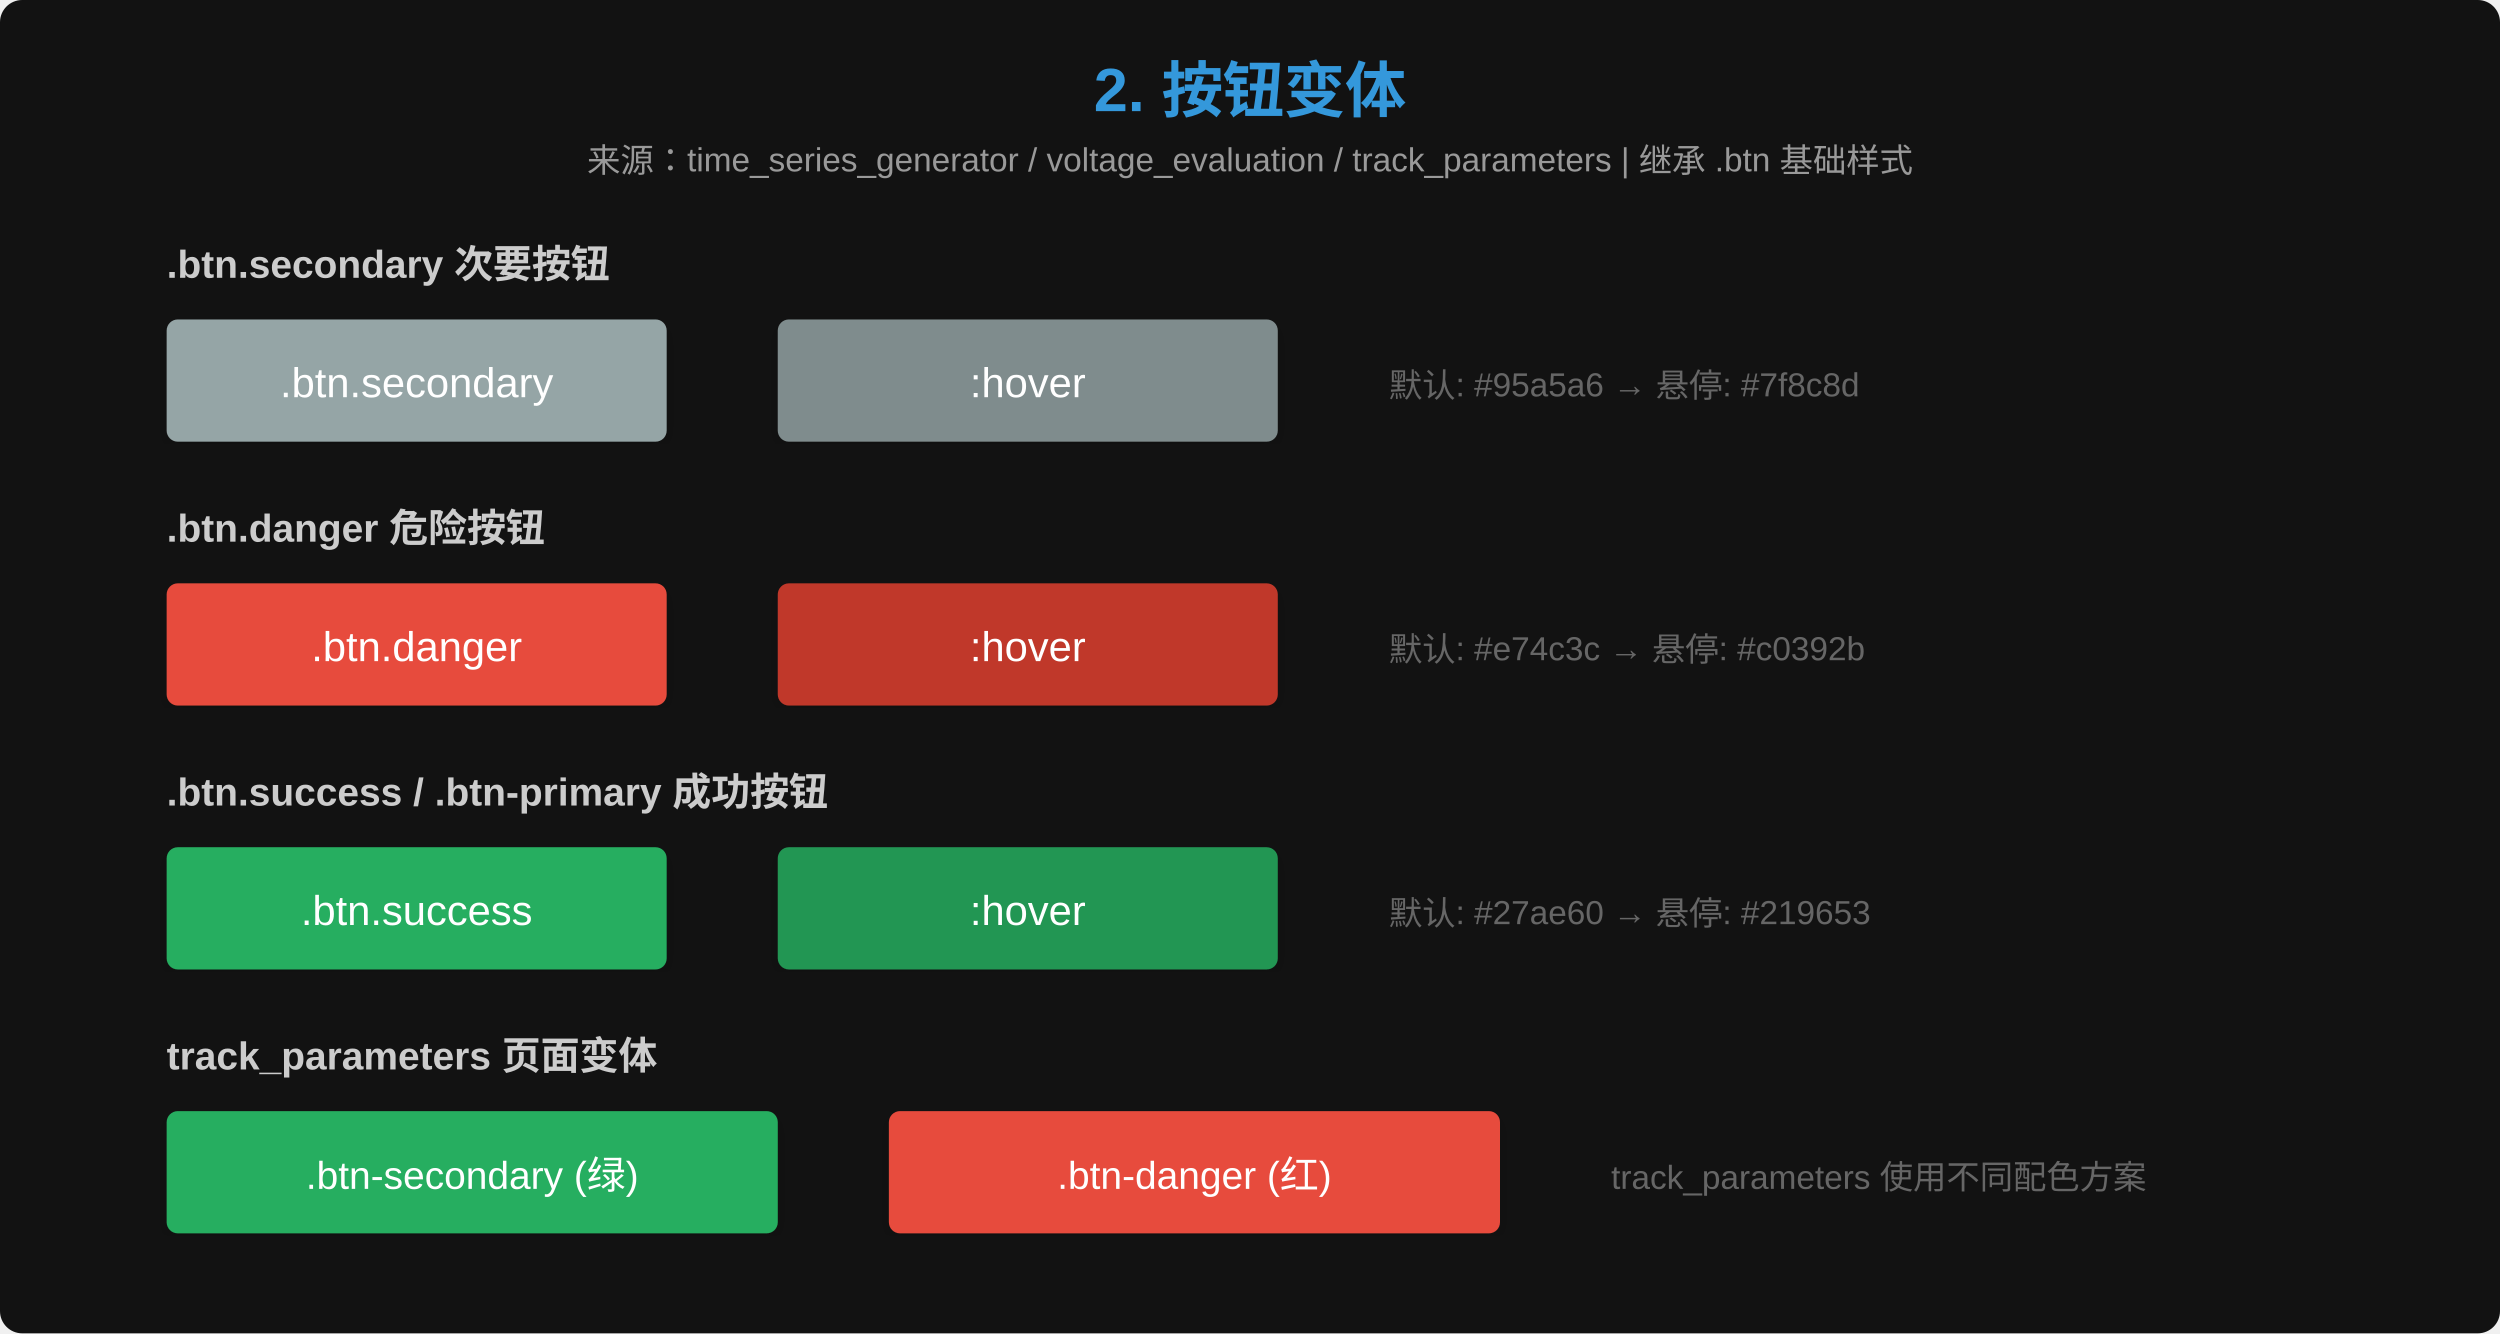
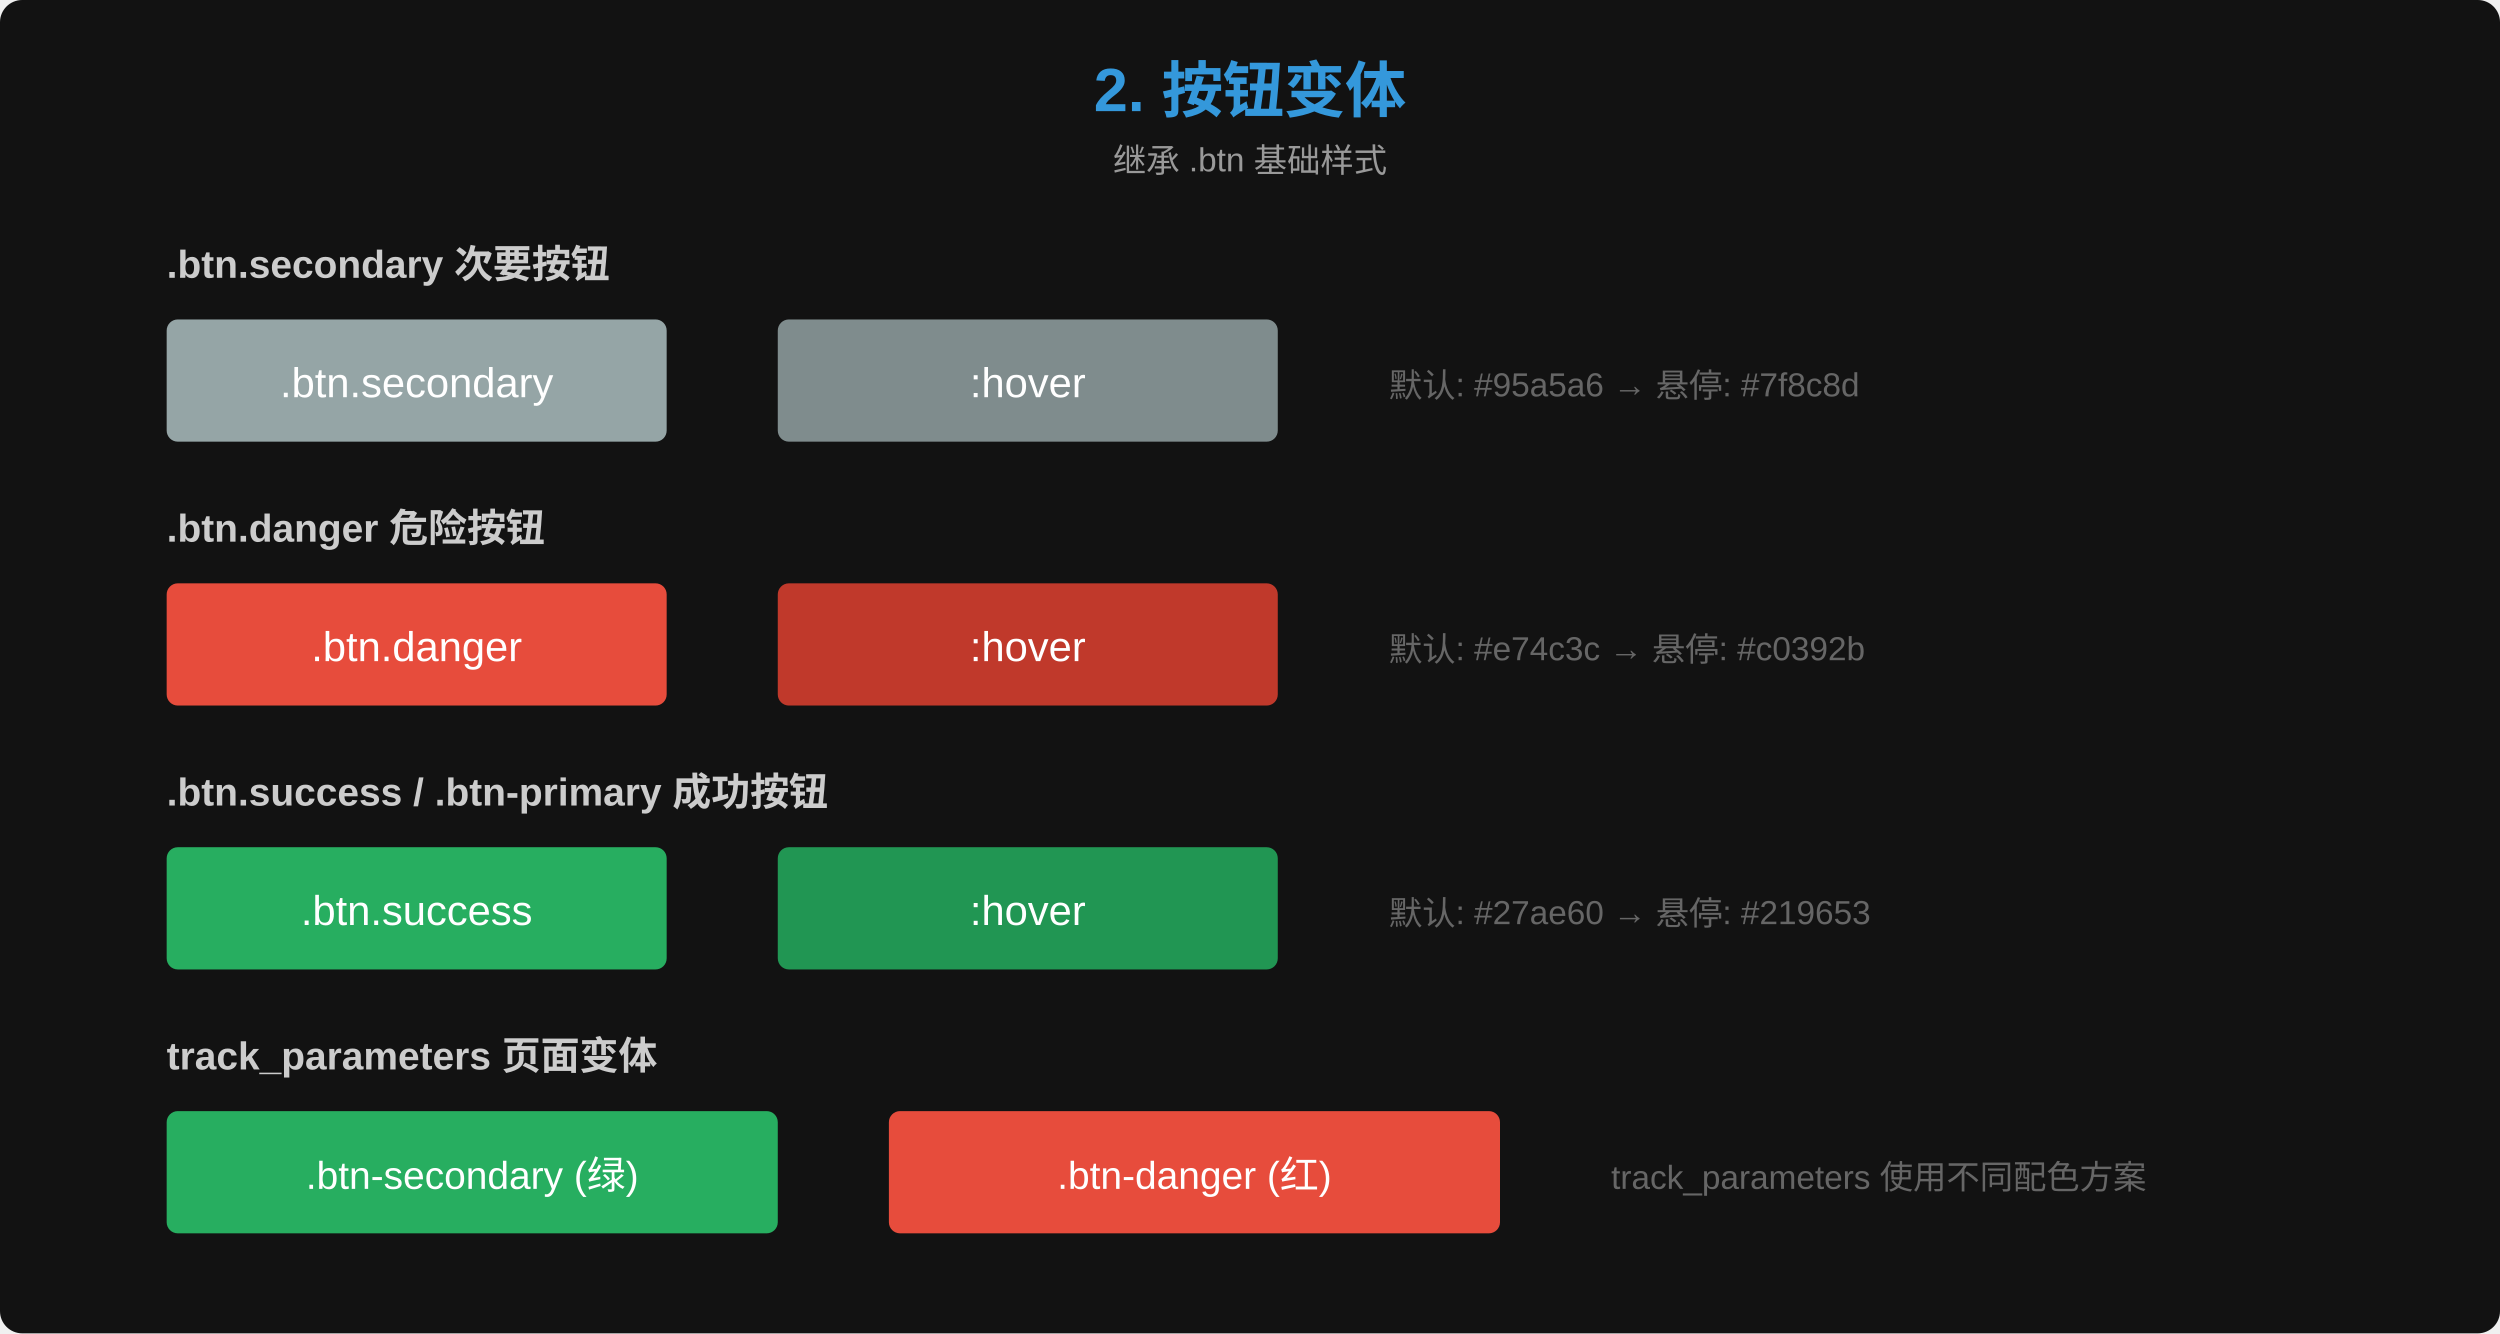
<svg xmlns="http://www.w3.org/2000/svg" viewBox="0 0 900 480" font-family="Arial, sans-serif">
-   <defs>
-     <filter id="shadow" x="-2%" y="-2%" width="104%" height="104%">
-       <feDropShadow dx="0" dy="2" stdDeviation="3" flood-opacity="0.15" />
-     </filter>
-   </defs>
  <rect width="900" height="480" fill="#121212" rx="8" />
  <text x="450" y="40" text-anchor="middle" fill="#3498db" font-size="22" font-weight="bold">2. 按钮变体</text>
-   <text x="450" y="62" text-anchor="middle" fill="#999" font-size="12">来源：time_series_generator / voltage_evaluation / track_parameters | 继承 .btn 基础样式</text>
+   <text x="450" y="62" text-anchor="middle" fill="#999" font-size="12">继承 .btn 基础样式</text>
  <text x="60" y="100" fill="#ccc" font-size="14" font-weight="bold">.btn.secondary 次要按钮</text>
-   <rect x="60" y="115" width="180" height="44" rx="4" fill="#95a5a6" filter="url(#shadow)" />
+   <rect x="60" y="115" width="180" height="44" rx="4" fill="#95a5a6" />
  <text x="150" y="143" text-anchor="middle" fill="white" font-size="15">.btn.secondary</text>
-   <rect x="280" y="115" width="180" height="44" rx="4" fill="#7f8c8d" filter="url(#shadow)" />
+   <rect x="280" y="115" width="180" height="44" rx="4" fill="#7f8c8d" />
  <text x="370" y="143" text-anchor="middle" fill="white" font-size="15">:hover</text>
  <text x="500" y="143" fill="#666" font-size="12">默认: #95a5a6 → 悬停: #7f8c8d</text>
  <text x="60" y="195" fill="#ccc" font-size="14" font-weight="bold">.btn.danger 危险按钮</text>
-   <rect x="60" y="210" width="180" height="44" rx="4" fill="#e74c3c" filter="url(#shadow)" />
+   <rect x="60" y="210" width="180" height="44" rx="4" fill="#e74c3c" />
  <text x="150" y="238" text-anchor="middle" fill="white" font-size="15">.btn.danger</text>
-   <rect x="280" y="210" width="180" height="44" rx="4" fill="#c0392b" filter="url(#shadow)" />
+   <rect x="280" y="210" width="180" height="44" rx="4" fill="#c0392b" />
  <text x="370" y="238" text-anchor="middle" fill="white" font-size="15">:hover</text>
  <text x="500" y="238" fill="#666" font-size="12">默认: #e74c3c → 悬停: #c0392b</text>
  <text x="60" y="290" fill="#ccc" font-size="14" font-weight="bold">.btn.success / .btn-primary 成功按钮</text>
-   <rect x="60" y="305" width="180" height="44" rx="4" fill="#27ae60" filter="url(#shadow)" />
+   <rect x="60" y="305" width="180" height="44" rx="4" fill="#27ae60" />
  <text x="150" y="333" text-anchor="middle" fill="white" font-size="15">.btn.success</text>
-   <rect x="280" y="305" width="180" height="44" rx="4" fill="#219653" filter="url(#shadow)" />
+   <rect x="280" y="305" width="180" height="44" rx="4" fill="#219653" />
  <text x="370" y="333" text-anchor="middle" fill="white" font-size="15">:hover</text>
  <text x="500" y="333" fill="#666" font-size="12">默认: #27ae60 → 悬停: #219653</text>
  <text x="60" y="385" fill="#ccc" font-size="14" font-weight="bold">track_parameters 页面变体</text>
-   <rect x="60" y="400" width="220" height="44" rx="4" fill="#27ae60" filter="url(#shadow)" />
+   <rect x="60" y="400" width="220" height="44" rx="4" fill="#27ae60" />
  <text x="170" y="428" text-anchor="middle" fill="white" font-size="14">.btn-secondary (绿)</text>
-   <rect x="320" y="400" width="220" height="44" rx="4" fill="#e74c3c" filter="url(#shadow)" />
+   <rect x="320" y="400" width="220" height="44" rx="4" fill="#e74c3c" />
  <text x="430" y="428" text-anchor="middle" fill="white" font-size="14">.btn-danger (红)</text>
  <text x="580" y="428" fill="#666" font-size="12">track_parameters 使用不同配色方案</text>
</svg>
